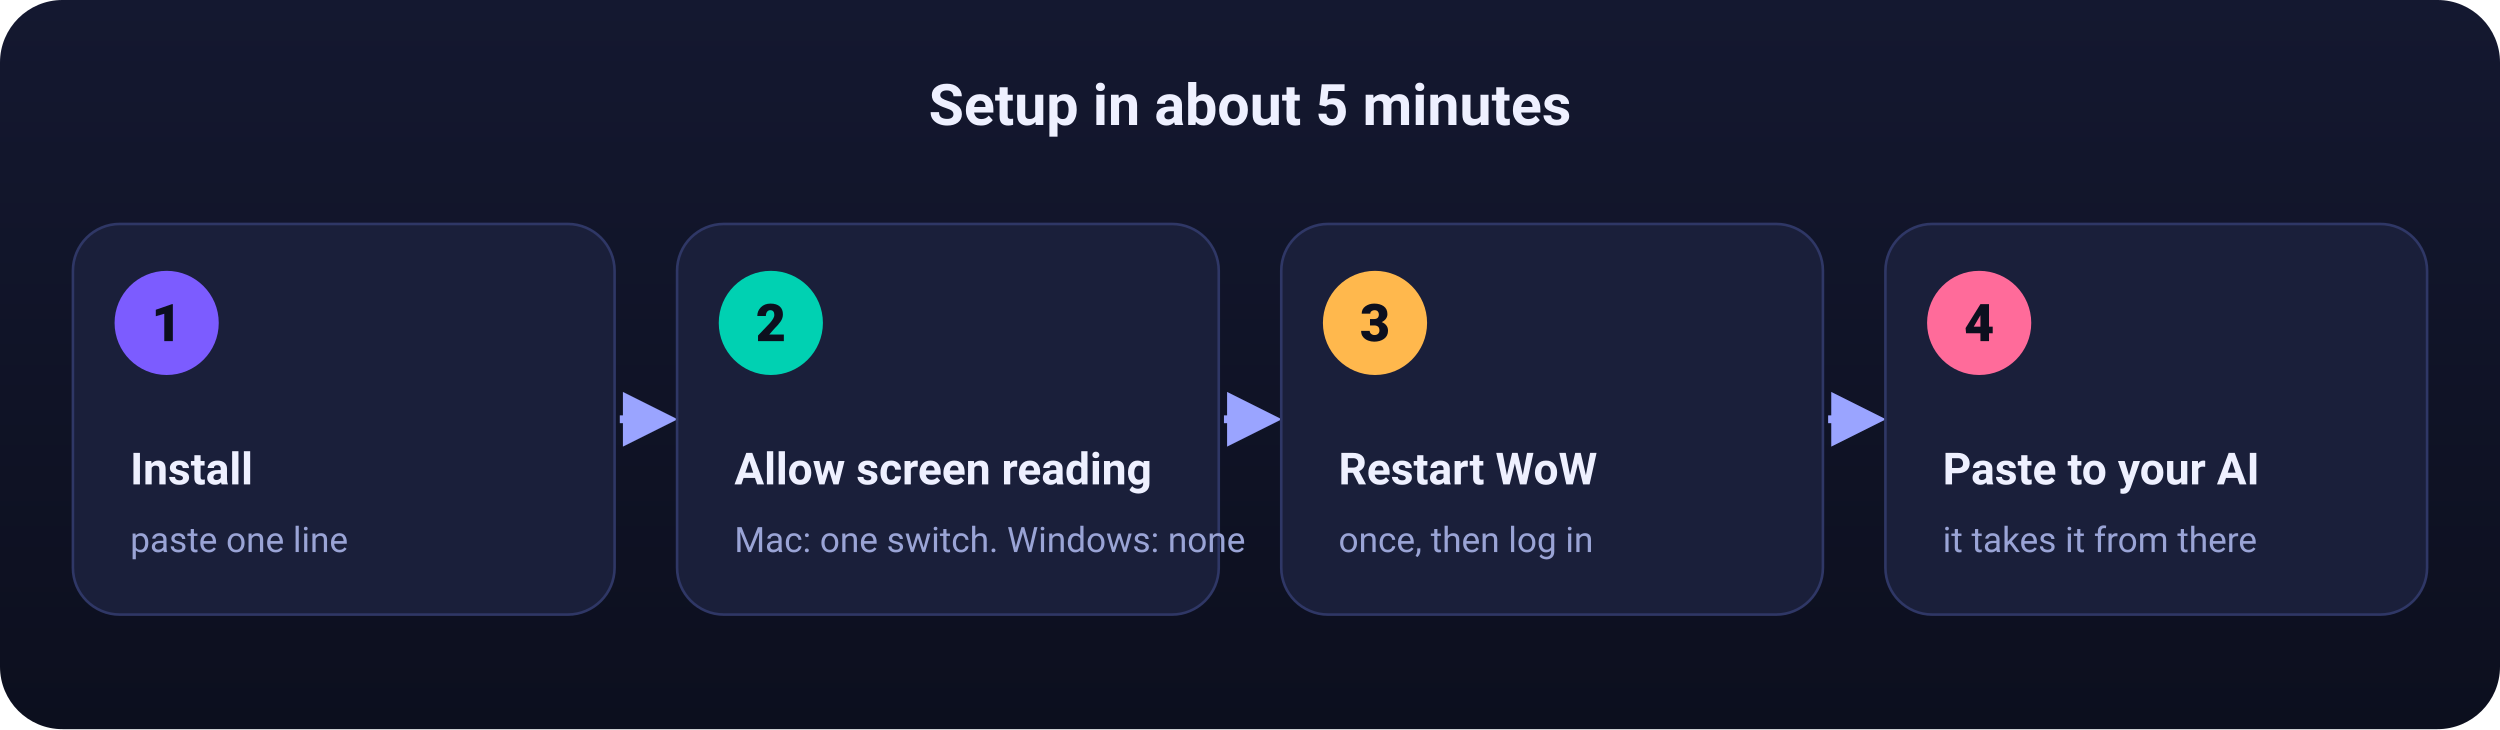
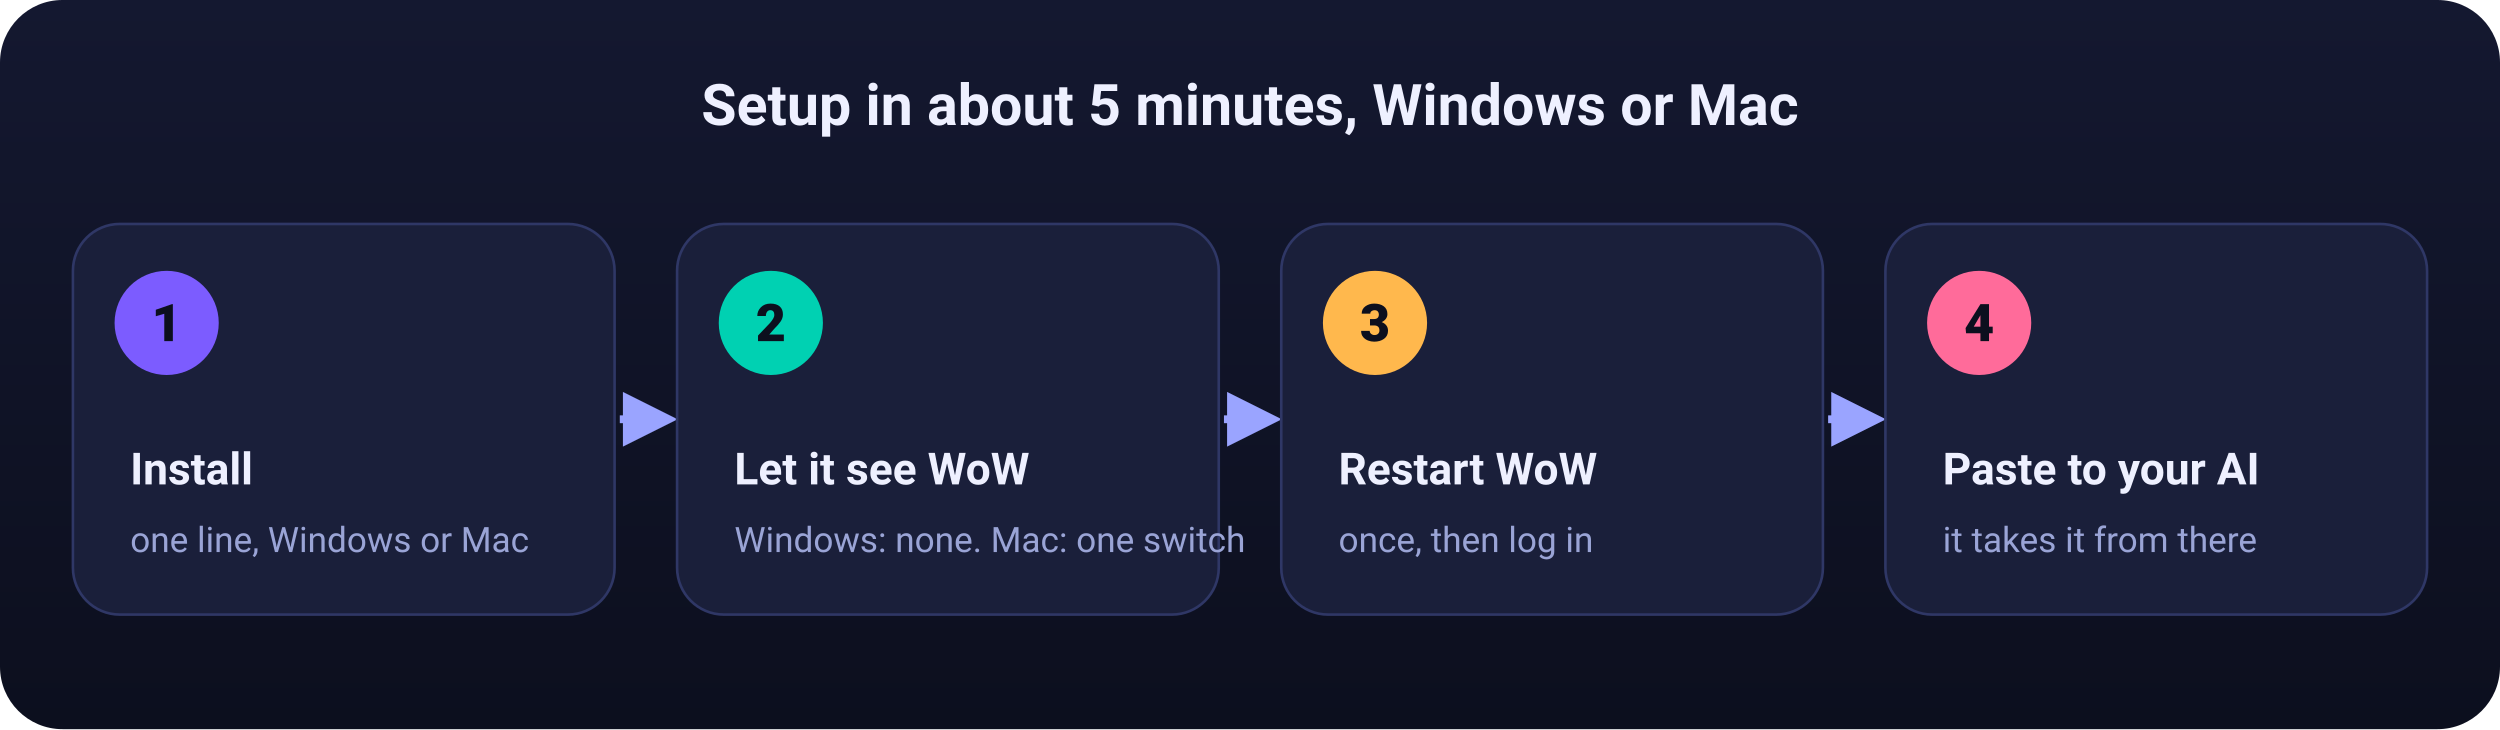
<svg xmlns="http://www.w3.org/2000/svg" viewBox="0 0 960 280" width="960" height="280" role="img" aria-label="Setup in four steps: install, allow screen reading, restart WoW, paste to your AI">
  <defs>
    <linearGradient id="g" x1="0" y1="0" x2="1" y2="1">
      <stop offset="0" stop-color="#7c5cff" />
      <stop offset="1" stop-color="#00d1b2" />
    </linearGradient>
    <linearGradient id="bg" x1="0" y1="0" x2="0" y2="1">
      <stop offset="0" stop-color="#141830" />
      <stop offset="1" stop-color="#0c0f1e" />
    </linearGradient>
    <marker id="a" viewBox="0 0 10 10" refX="8" refY="5" markerWidth="7" markerHeight="7" orient="auto-start-reverse">
      <path d="M0 0L10 5L0 10z" fill="#9aa4ff" />
    </marker>
  </defs>
  <rect width="960" height="280" rx="24" fill="url(#bg)" />
-   <text x="480" y="48" text-anchor="middle" fill="#eef0ff" font-size="22" font-weight="700" font-family="-apple-system, BlinkMacSystemFont, 'Segoe UI', Roboto, Helvetica, Arial, sans-serif">Setup in about 5 minutes</text>
+   <text x="480" y="48" text-anchor="middle" fill="#eef0ff" font-size="22" font-weight="700" font-family="-apple-system, BlinkMacSystemFont, 'Segoe UI', Roboto, Helvetica, Arial, sans-serif">Setup in about 5 minutes, Windows or Mac</text>
  <rect x="28" y="86" width="208" height="150" rx="18" fill="#1a1f3a" stroke="#2f3766" />
  <circle cx="64" cy="124" r="20" fill="#7c5cff" />
  <text x="64" y="131" text-anchor="middle" fill="#0c0f1e" font-size="20" font-weight="800" font-family="-apple-system, BlinkMacSystemFont, 'Segoe UI', Roboto, Helvetica, Arial, sans-serif">1</text>
  <text x="50" y="186" fill="#eef0ff" font-size="17" font-weight="700" font-family="-apple-system, BlinkMacSystemFont, 'Segoe UI', Roboto, Helvetica, Arial, sans-serif">Install</text>
-   <text x="50" y="212" fill="#9aa4d6" font-size="13.5" font-family="-apple-system, BlinkMacSystemFont, 'Segoe UI', Roboto, Helvetica, Arial, sans-serif">paste one line</text>
+   <text x="50" y="212" fill="#9aa4d6" font-size="13.5" font-family="-apple-system, BlinkMacSystemFont, 'Segoe UI', Roboto, Helvetica, Arial, sans-serif">one line, Windows or Mac</text>
  <path d="M238 161H256" stroke="#9aa4ff" stroke-width="3" marker-end="url(#a)" />
  <rect x="260" y="86" width="208" height="150" rx="18" fill="#1a1f3a" stroke="#2f3766" />
  <circle cx="296" cy="124" r="20" fill="#00d1b2" />
  <text x="296" y="131" text-anchor="middle" fill="#0c0f1e" font-size="20" font-weight="800" font-family="-apple-system, BlinkMacSystemFont, 'Segoe UI', Roboto, Helvetica, Arial, sans-serif">2</text>
-   <text x="282" y="186" fill="#eef0ff" font-size="17" font-weight="700" font-family="-apple-system, BlinkMacSystemFont, 'Segoe UI', Roboto, Helvetica, Arial, sans-serif">Allow screen reading</text>
-   <text x="282" y="212" fill="#9aa4d6" font-size="13.5" font-family="-apple-system, BlinkMacSystemFont, 'Segoe UI', Roboto, Helvetica, Arial, sans-serif">Mac: one switch. Windows: none</text>
+   <text x="282" y="186" fill="#eef0ff" font-size="17" font-weight="700" font-family="-apple-system, BlinkMacSystemFont, 'Segoe UI', Roboto, Helvetica, Arial, sans-serif">Let it see WoW</text>
+   <text x="282" y="212" fill="#9aa4d6" font-size="13.5" font-family="-apple-system, BlinkMacSystemFont, 'Segoe UI', Roboto, Helvetica, Arial, sans-serif">Windows: none. Mac: one switch</text>
  <path d="M470 161H488" stroke="#9aa4ff" stroke-width="3" marker-end="url(#a)" />
  <rect x="492" y="86" width="208" height="150" rx="18" fill="#1a1f3a" stroke="#2f3766" />
  <circle cx="528" cy="124" r="20" fill="#ffb84d" />
  <text x="528" y="131" text-anchor="middle" fill="#0c0f1e" font-size="20" font-weight="800" font-family="-apple-system, BlinkMacSystemFont, 'Segoe UI', Roboto, Helvetica, Arial, sans-serif">3</text>
  <text x="514" y="186" fill="#eef0ff" font-size="17" font-weight="700" font-family="-apple-system, BlinkMacSystemFont, 'Segoe UI', Roboto, Helvetica, Arial, sans-serif">Restart WoW</text>
  <text x="514" y="212" fill="#9aa4d6" font-size="13.5" font-family="-apple-system, BlinkMacSystemFont, 'Segoe UI', Roboto, Helvetica, Arial, sans-serif">once, then log in</text>
  <path d="M702 161H720" stroke="#9aa4ff" stroke-width="3" marker-end="url(#a)" />
  <rect x="724" y="86" width="208" height="150" rx="18" fill="#1a1f3a" stroke="#2f3766" />
  <circle cx="760" cy="124" r="20" fill="#ff6b9a" />
  <text x="760" y="131" text-anchor="middle" fill="#0c0f1e" font-size="20" font-weight="800" font-family="-apple-system, BlinkMacSystemFont, 'Segoe UI', Roboto, Helvetica, Arial, sans-serif">4</text>
  <text x="746" y="186" fill="#eef0ff" font-size="17" font-weight="700" font-family="-apple-system, BlinkMacSystemFont, 'Segoe UI', Roboto, Helvetica, Arial, sans-serif">Paste to your AI</text>
  <text x="746" y="212" fill="#9aa4d6" font-size="13.5" font-family="-apple-system, BlinkMacSystemFont, 'Segoe UI', Roboto, Helvetica, Arial, sans-serif">it takes it from there</text>
</svg>
